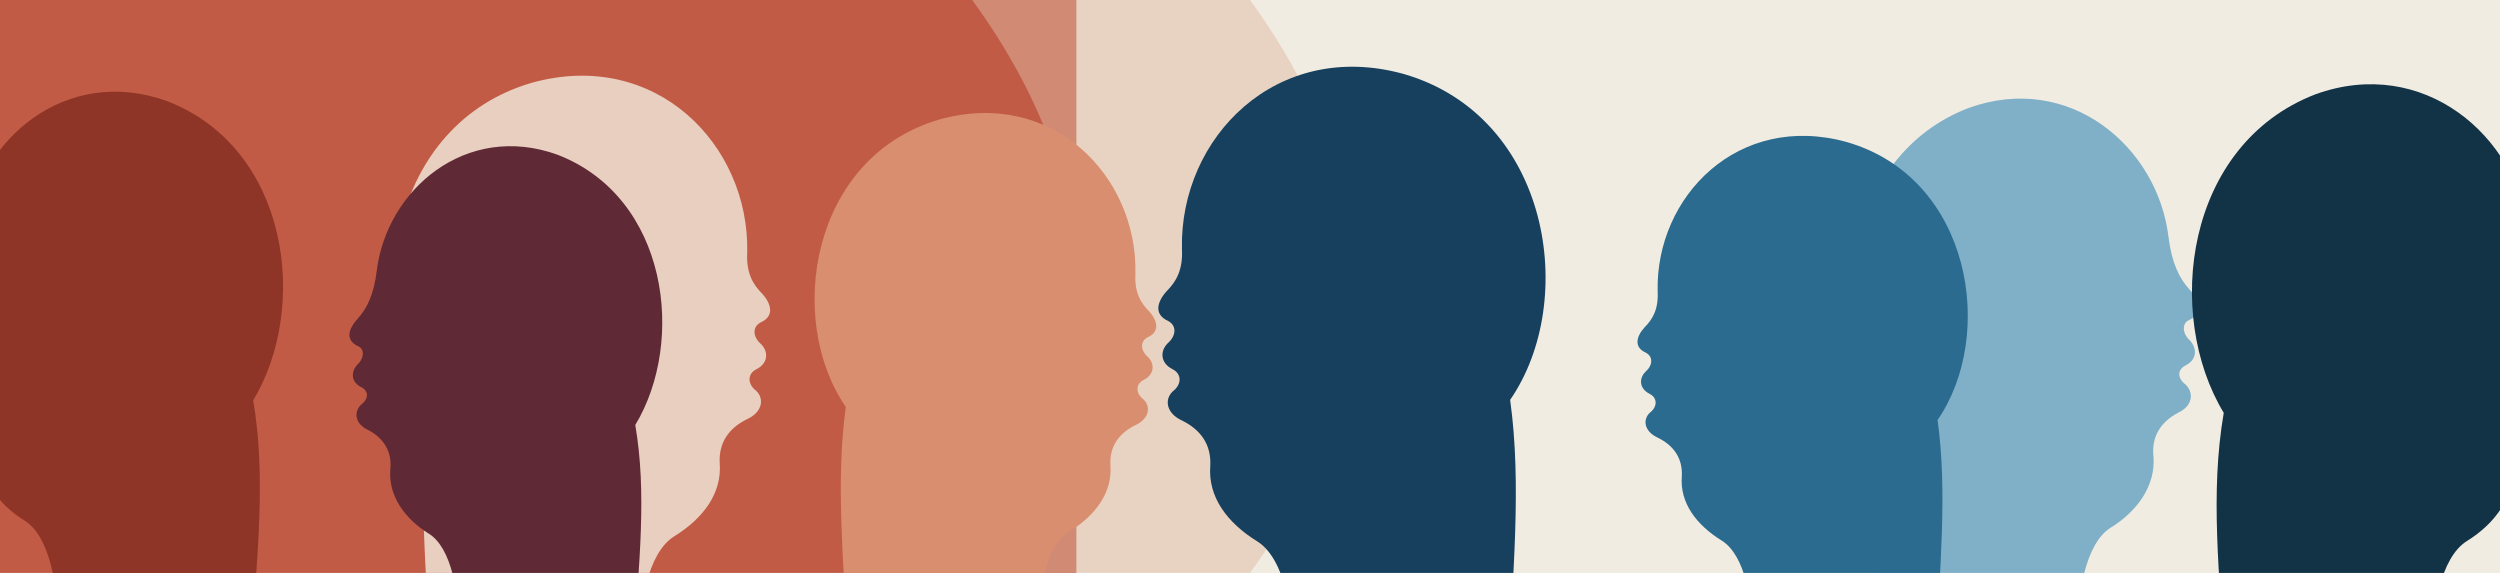
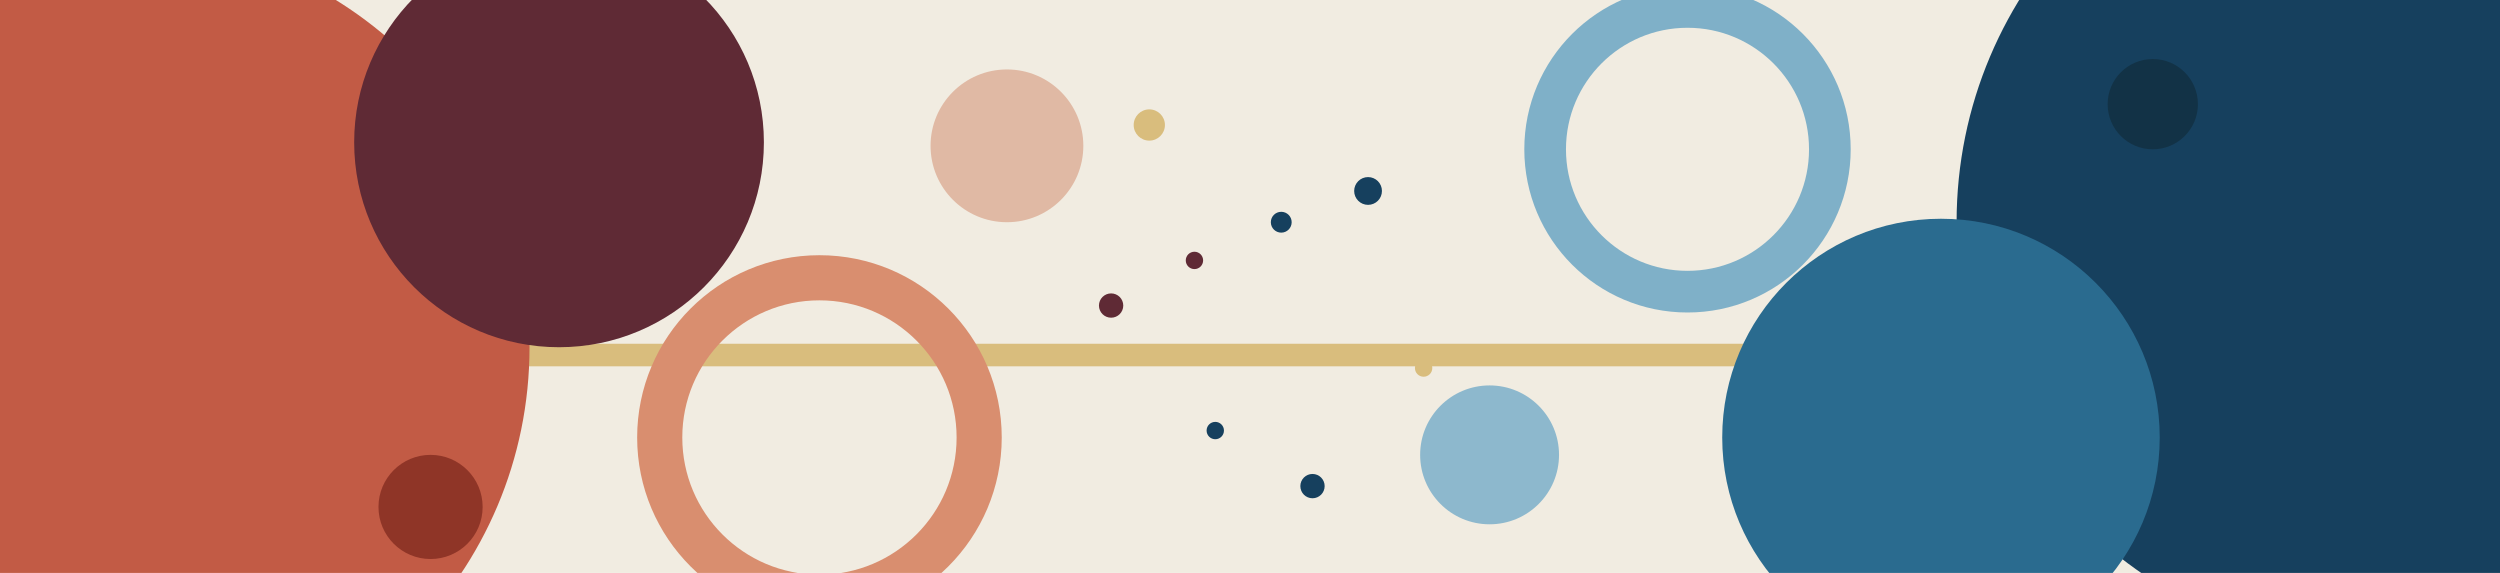
- <svg xmlns="http://www.w3.org/2000/svg" xmlns:xlink="http://www.w3.org/1999/xlink" viewBox="0 0 1440 330" preserveAspectRatio="xMidYMid slice">
-   <defs>
-     <path id="p1" d="M 330,560       C 336,470 344,400 332,330       C 384,244 366,96 252,52       C 158,18 76,88 66,172       C 63,196 56,210 47,220       C 36,232 34,243 47,249       C 54,252 53,262 46,268       C 39,276 40,286 50,291       C 58,295 58,303 50,309       C 42,317 44,329 57,335       C 74,344 82,358 80,376       C 78,402 94,426 120,442       C 142,456 152,500 152,560       Z" />
-     <path id="p2" d="M 336,560       C 340,472 348,396 338,324       C 396,240 372,84 248,48       C 140,18 58,102 60,196       C 61,214 55,224 47,232       C 38,242 37,252 48,257       C 56,261 55,270 48,276       C 41,283 42,293 52,298       C 60,302 60,311 52,317       C 45,324 47,335 59,341       C 76,349 85,362 84,380       C 82,406 98,428 124,444       C 146,458 156,502 156,560       Z" />
-   </defs>
+ <svg xmlns="http://www.w3.org/2000/svg" viewBox="0 0 1440 330" preserveAspectRatio="xMidYMid slice">
  <rect width="1440" height="330" fill="#f1ece1" />
-   <rect x="0" y="0" width="620" height="330" fill="#c25b45" />
-   <path d="M 560,0 C 640,110 640,220 560,330 L 720,330 C 800,220 800,110 720,0 Z" fill="#e0b9a4" opacity="0.5" />
-   <use xlink:href="#p1" transform="translate(-60,26) scale(0.62)" fill="#8f3527" />
-   <use xlink:href="#p2" transform="translate(470,16) scale(-0.66,0.66)" fill="#e8cfc0" />
-   <use xlink:href="#p1" transform="translate(180,60) scale(0.56)" fill="#5f2a35" />
-   <use xlink:href="#p2" transform="translate(690,40) scale(-0.6,0.6)" fill="#d98e6f" />
-   <use xlink:href="#p2" transform="translate(640,10) scale(0.68)" fill="#16405e" />
-   <use xlink:href="#p1" transform="translate(1290,30) scale(-0.62,0.62)" fill="#7fb0c8" />
-   <use xlink:href="#p2" transform="translate(920,54) scale(0.58)" fill="#2a6b8f" />
-   <use xlink:href="#p1" transform="translate(1500,20) scale(-0.66,0.66)" fill="#123246" />
+   <rect x="0" y="198" width="1440" height="13" fill="#d9bd7d" />
+   <circle cx="70" cy="200" r="235" fill="#c25b45" />
+   <circle cx="322" cy="82" r="118" fill="#5f2a35" />
+   <circle cx="472" cy="252" r="92" fill="none" stroke="#d98e6f" stroke-width="26" />
+   <circle cx="580" cy="84" r="44" fill="#e0b9a4" />
+   <circle cx="248" cy="292" r="30" fill="#8f3527" />
+   <circle cx="1372" cy="128" r="245" fill="#16405e" />
+   <circle cx="1118" cy="252" r="126" fill="#2a6b8f" />
+   <circle cx="972" cy="86" r="82" fill="none" stroke="#7fb0c8" stroke-width="24" />
+   <circle cx="858" cy="262" r="40" fill="#8db8cd" />
+   <circle cx="1240" cy="60" r="26" fill="#123246" />
+   <g fill="#5f2a35">
+     <circle cx="640" cy="176" r="7" />
+     <circle cx="688" cy="150" r="5" />
+   </g>
+   <g fill="#16405e">
+     <circle cx="738" cy="128" r="6" />
+     <circle cx="788" cy="110" r="8" />
+     <circle cx="700" cy="248" r="5" />
+     <circle cx="756" cy="280" r="7" />
+   </g>
+   <g fill="#d9bd7d">
+     <circle cx="662" cy="72" r="9" />
+     <circle cx="820" cy="212" r="5" />
+   </g>
</svg>
